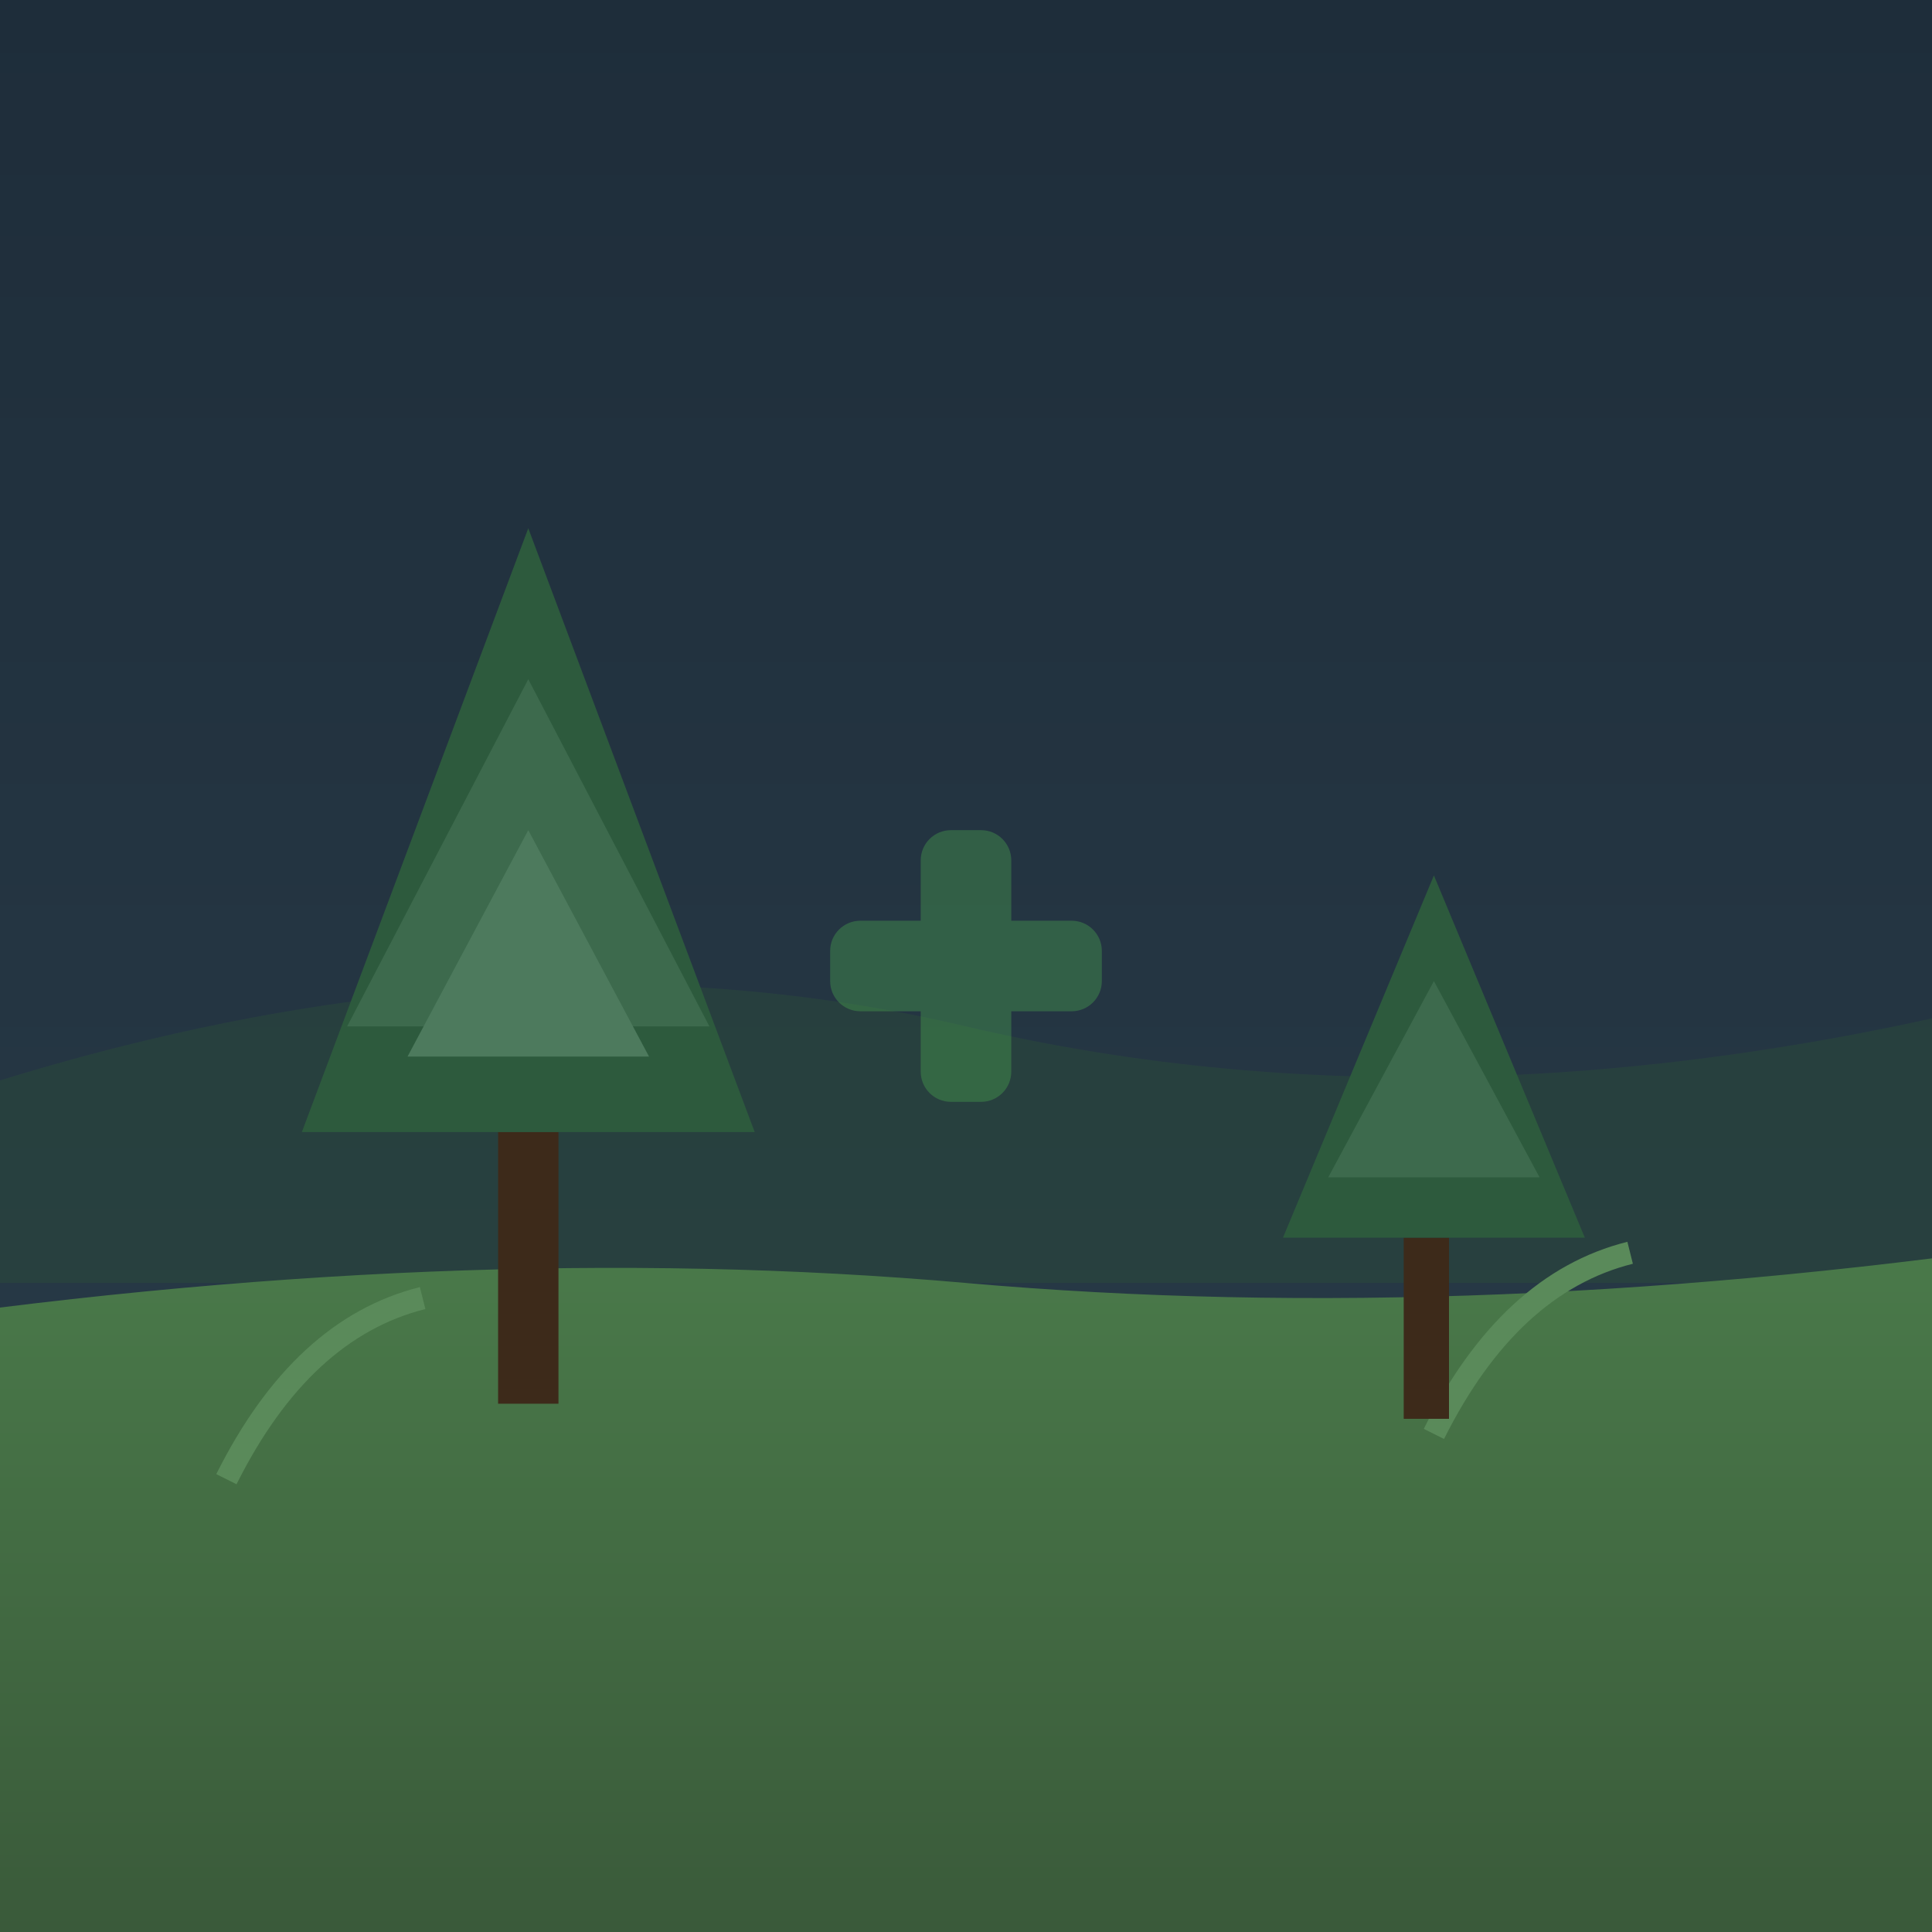
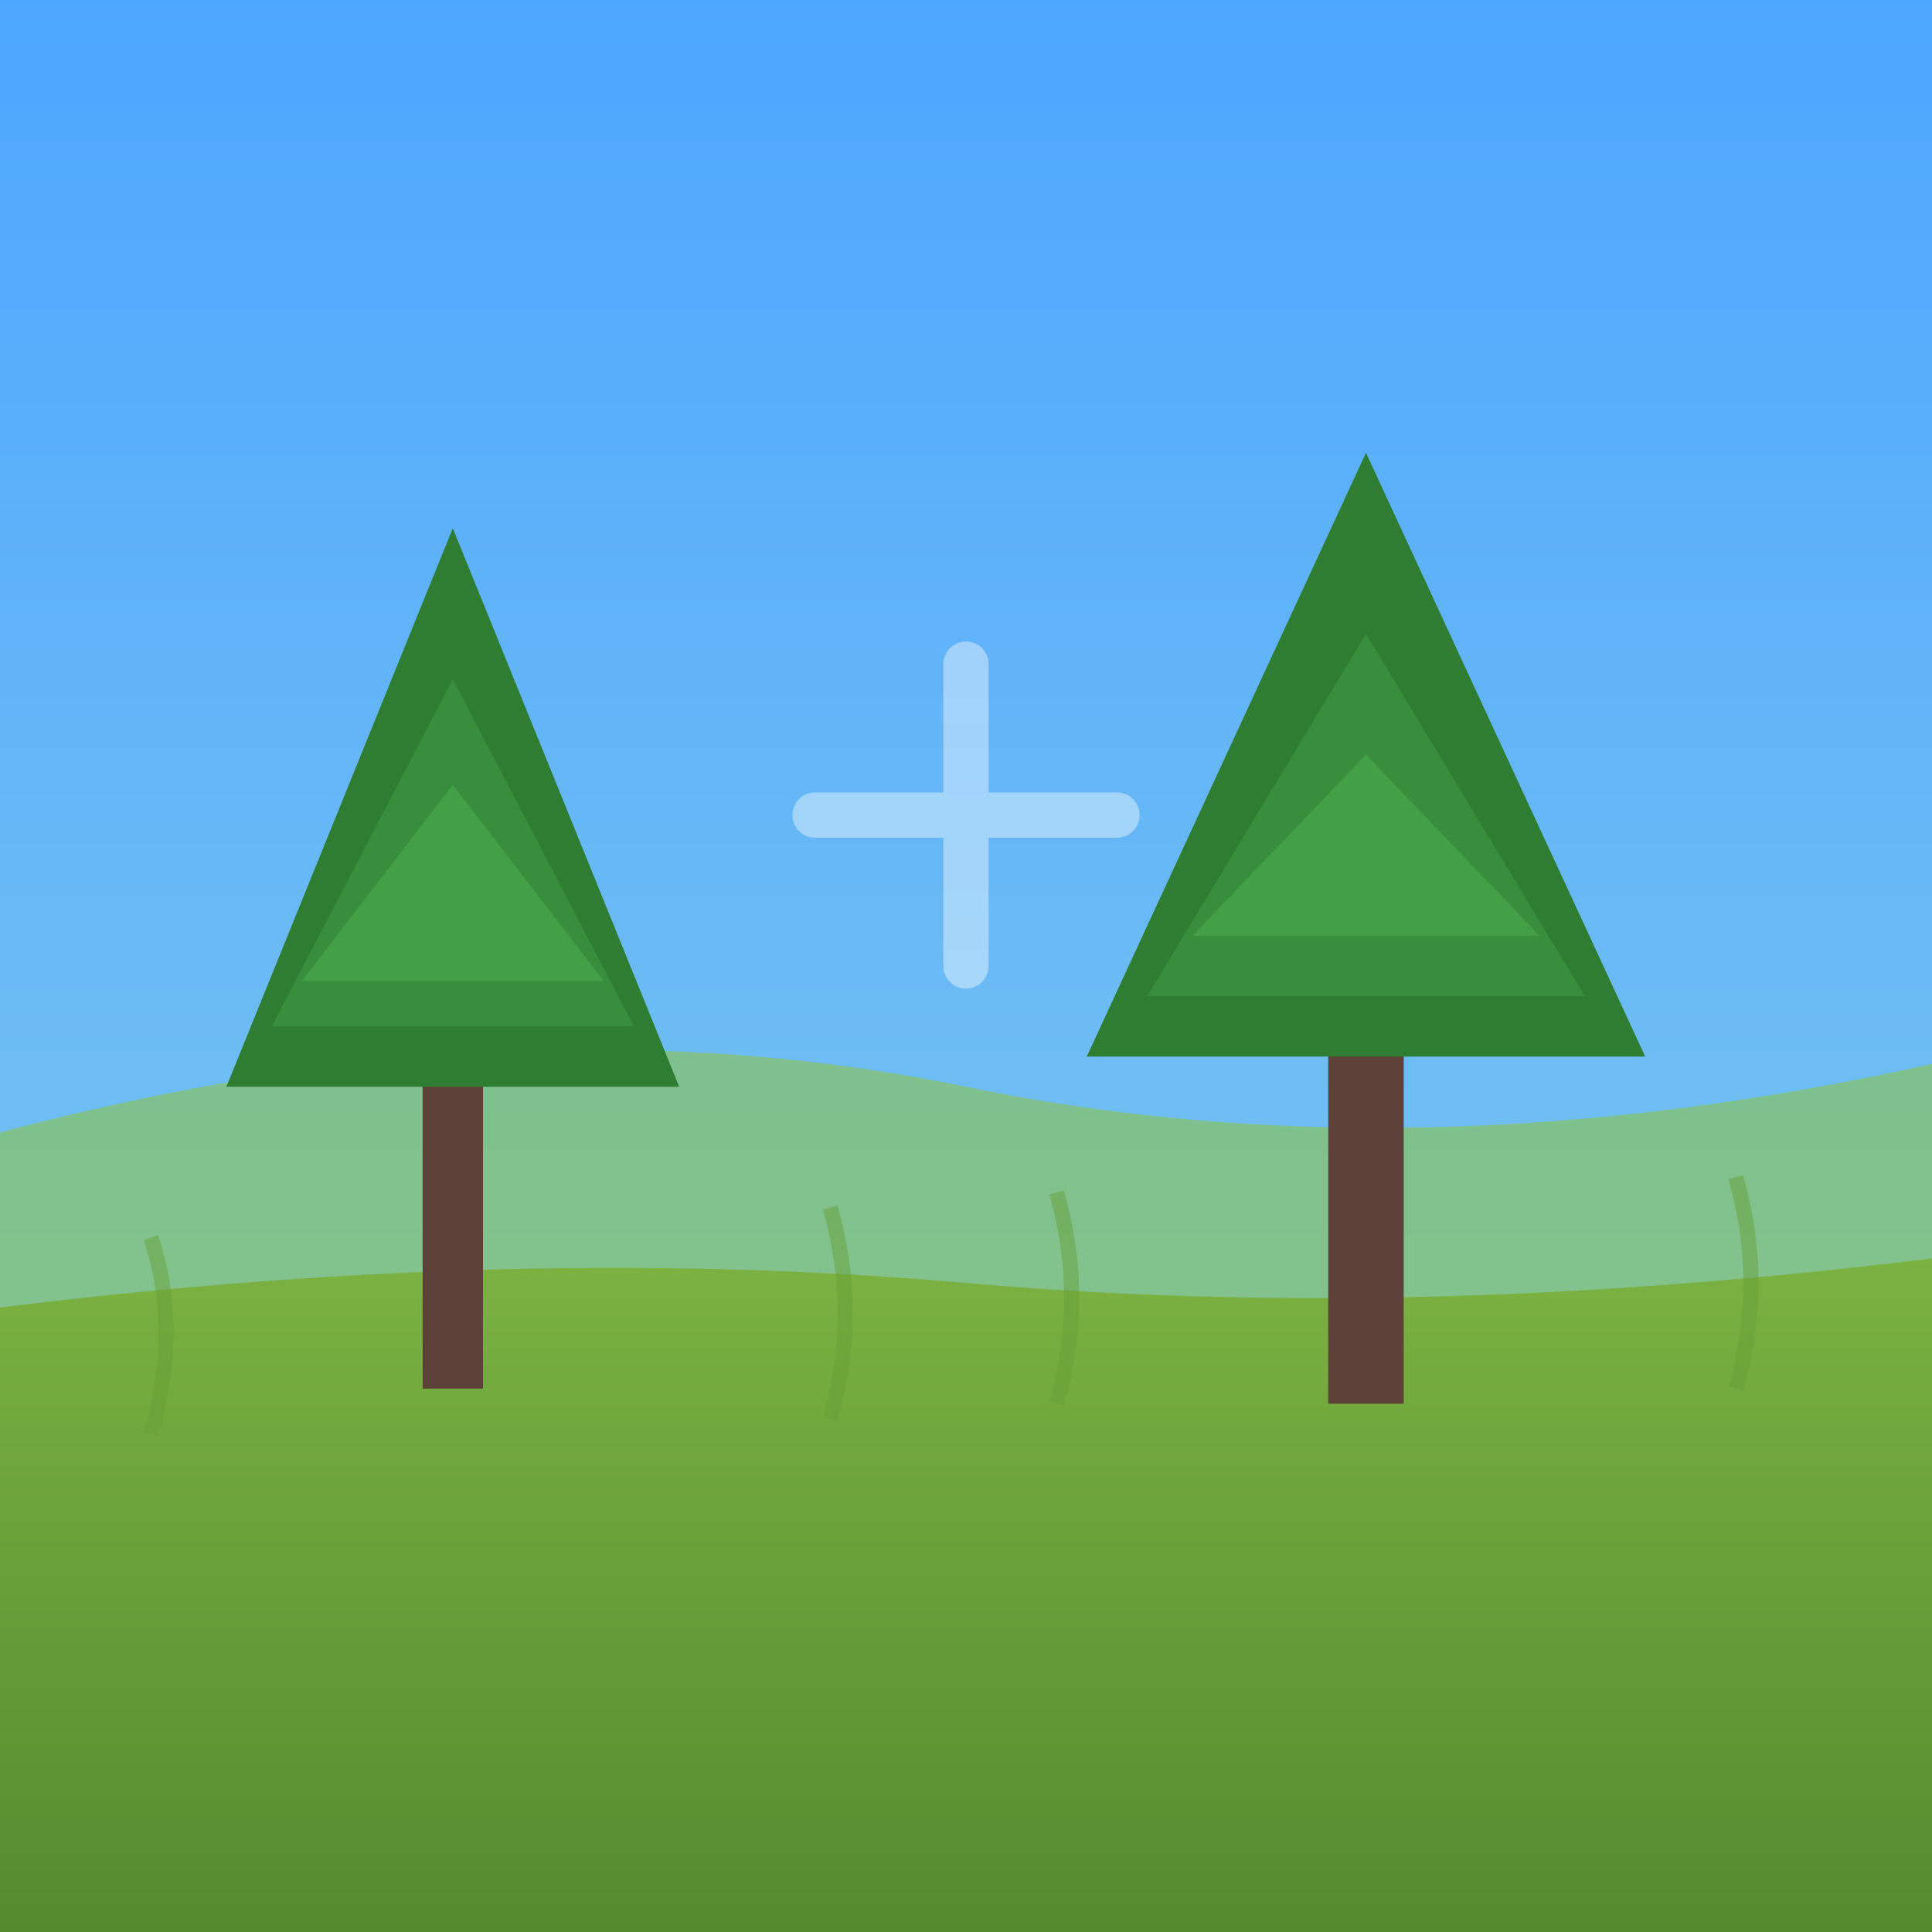
<svg xmlns="http://www.w3.org/2000/svg" viewBox="0 0 128 128" width="128" height="128">
  <defs>
-     <linearGradient id="sky1" x1="0%" y1="0%" x2="0%" y2="100%">
-       <stop offset="0%" style="stop-color:#1e2d3a" />
-       <stop offset="100%" style="stop-color:#2a3d4a" />
+     <linearGradient id="sky" x1="0%" y1="0%" x2="0%" y2="100%">
+       <stop offset="0%" style="stop-color:#4da6ff" />
+       <stop offset="100%" style="stop-color:#87ceeb" />
    </linearGradient>
-     <linearGradient id="grass1" x1="0%" y1="0%" x2="0%" y2="100%">
-       <stop offset="0%" style="stop-color:#4a7a4a" />
-       <stop offset="100%" style="stop-color:#3a5a3a" />
+     <linearGradient id="grass" x1="0%" y1="0%" x2="0%" y2="100%">
+       <stop offset="0%" style="stop-color:#7cb342" />
+       <stop offset="100%" style="stop-color:#558b2f" />
    </linearGradient>
  </defs>
-   <rect width="128" height="128" fill="url(#sky1)" />
-   <path d="M-10,75 Q30,60 64,68 Q98,76 138,65 L138,85 L-10,85 Z" fill="#2a4a3a" opacity="0.5" />
-   <path d="M-10,128 L-10,88 Q30,82 64,85 Q98,88 138,82 L138,128 Z" fill="url(#grass1)" />
-   <g stroke="#5a8a5a" stroke-width="1.5" fill="none">
-     <path d="M15,98 Q20,88 28,86">
-       <animate attributeName="d" values="M15,98 Q20,88 28,86;M15,98 Q22,86 32,84;M15,98 Q20,88 28,86" dur="2s" repeatCount="indefinite" />
-     </path>
-     <path d="M95,95 Q100,85 108,83">
-       <animate attributeName="d" values="M95,95 Q100,85 108,83;M95,95 Q102,83 112,81;M95,95 Q100,85 108,83" dur="1.9s" repeatCount="indefinite" />
-     </path>
+   <rect width="128" height="128" fill="url(#sky)" />
+   <path d="M-10,78 Q30,65 64,72 Q98,79 138,68 L138,88 L-10,88 Z" fill="#8bc34a" opacity="0.6" />
+   <path d="M-10,128 L-10,88 Q30,82 64,85 Q98,88 138,82 L138,128 Z" fill="url(#grass)" />
+   <g>
+     <rect x="28" y="70" width="4" height="22" fill="#5d4037" />
+     <polygon points="30,35 15,72 45,72" fill="#2e7d32">
+       <animate attributeName="points" values="30,35 15,72 45,72;30,34 14,72 46,72;30,35 15,72 45,72" dur="4s" repeatCount="indefinite" />
+     </polygon>
+     <polygon points="30,45 18,68 42,68" fill="#388e3c" />
+     <polygon points="30,52 20,65 40,65" fill="#43a047" />
+     <rect x="88" y="68" width="5" height="25" fill="#5d4037" />
+     <polygon points="90.5,30 72,70 109,70" fill="#2e7d32">
+       <animate attributeName="points" values="90.5,30 72,70 109,70;90.5,29 71,70 110,70;90.5,30 72,70 109,70" dur="4.5s" repeatCount="indefinite" begin="0.5s" />
+     </polygon>
+     <polygon points="90.5,42 76,66 105,66" fill="#388e3c" />
+     <polygon points="90.5,50 79,62 102,62" fill="#43a047" />
  </g>
-   <g transform-origin="35 90">
-     <animateTransform attributeName="transform" type="rotate" values="-0.5;0.5;-0.5" dur="4s" repeatCount="indefinite" />
-     <rect x="33" y="75" width="4" height="18" fill="#3d2a1a" />
-     <polygon points="35,35 20,75 50,75" fill="#2d5a3d" />
-     <polygon points="35,45 23,68 47,68" fill="#3d6a4d" />
-     <polygon points="35,55 27,70 43,70" fill="#4d7a5d" />
+   <g stroke="#689f38" stroke-width="1" fill="none" opacity="0.5">
+     <path d="M10,95 Q12,88 10,82" />
+     <path d="M55,94 Q57,87 55,80" />
+     <path d="M70,93 Q72,86 70,79" />
+     <path d="M115,92 Q117,85 115,78" />
  </g>
-   <g transform-origin="95 95">
-     <animateTransform attributeName="transform" type="rotate" values="0.3;-0.3;0.3" dur="3.5s" repeatCount="indefinite" />
-     <rect x="93" y="82" width="3" height="12" fill="#3d2a1a" />
-     <polygon points="95,58 85,82 105,82" fill="#2d5a3d" />
-     <polygon points="95,65 88,78 102,78" fill="#3d6a4d" />
-   </g>
-   <g opacity="0.35">
-     <animate attributeName="opacity" values="0.25;0.45;0.25" dur="2.5s" repeatCount="indefinite" />
-     <rect x="61" y="55" width="6" height="18" rx="2" fill="#4CAF50" />
-     <rect x="55" y="61" width="18" height="6" rx="2" fill="#4CAF50" />
+   <g opacity="0.4">
+     <animate attributeName="opacity" values="0.3;0.5;0.3" dur="2.5s" repeatCount="indefinite" />
+     <line x1="54" y1="54" x2="74" y2="54" stroke="#fff" stroke-width="3" stroke-linecap="round" />
+     <line x1="64" y1="44" x2="64" y2="64" stroke="#fff" stroke-width="3" stroke-linecap="round" />
  </g>
</svg>
